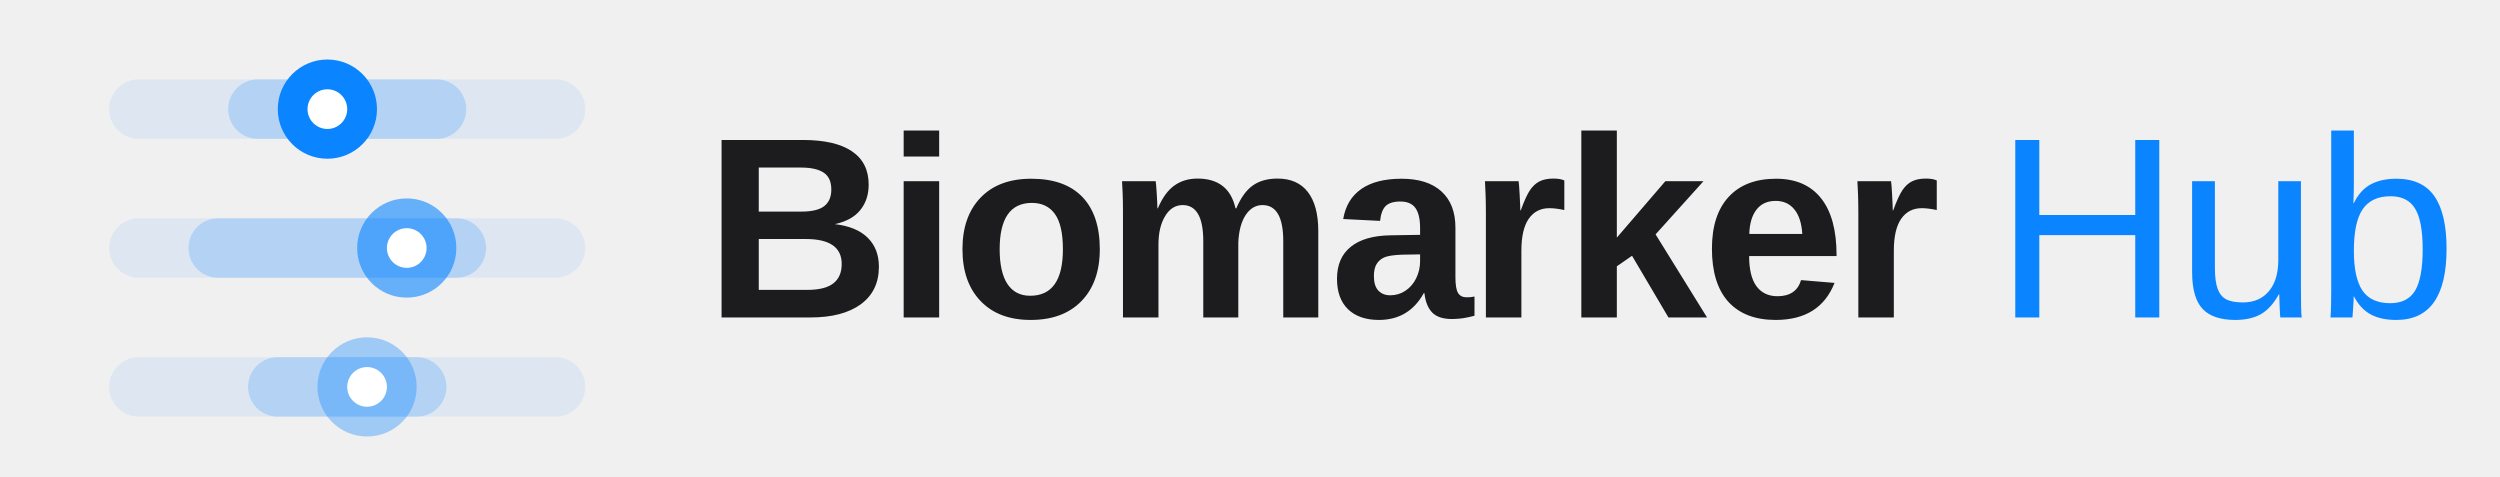
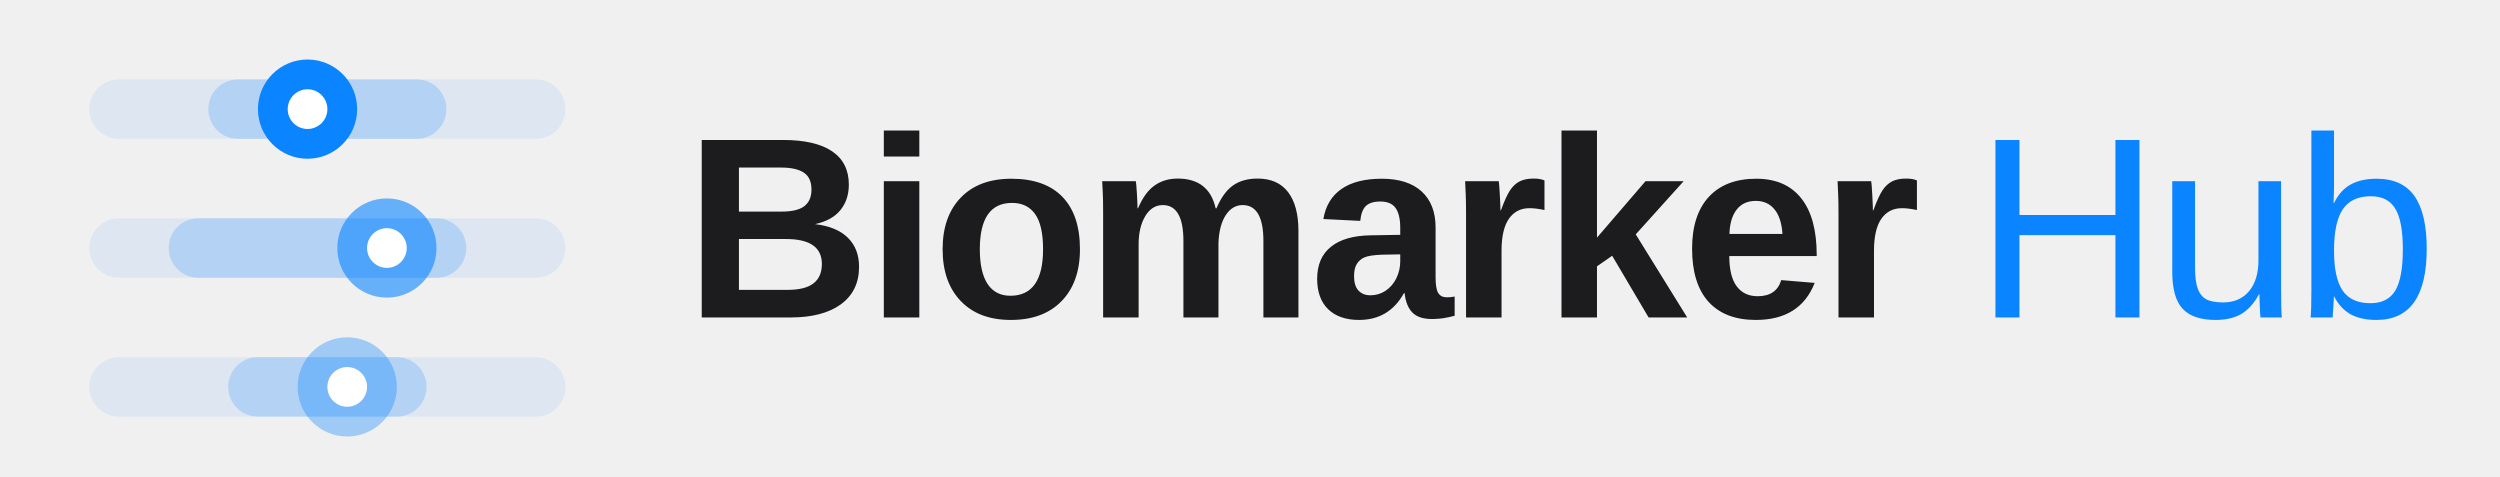
- <svg xmlns="http://www.w3.org/2000/svg" viewBox="3 4 252 48" role="img" aria-labelledby="c3ai-title c3ai-desc">
+ <svg xmlns="http://www.w3.org/2000/svg" viewBox="5 4 252 48" role="img" aria-labelledby="c3ai-title c3ai-desc">
  <g id="icon" transform="translate(6, 4)">
    <rect x="8" y="8" width="48" height="6" rx="3" fill="#0A84FF" opacity="0.08" />
    <rect x="20" y="8" width="24" height="6" rx="3" fill="#0A84FF" opacity="0.2" />
    <circle cx="30" cy="11" r="5" fill="#0A84FF" />
    <circle cx="30" cy="11" r="2" fill="white" />
    <rect x="8" y="22" width="48" height="6" rx="3" fill="#0A84FF" opacity="0.08" />
    <rect x="16" y="22" width="30" height="6" rx="3" fill="#0A84FF" opacity="0.2" />
    <circle cx="38" cy="25" r="5" fill="#0A84FF" opacity="0.6" />
    <circle cx="38" cy="25" r="2" fill="white" />
    <rect x="8" y="36" width="48" height="6" rx="3" fill="#0A84FF" opacity="0.08" />
    <rect x="22" y="36" width="20" height="6" rx="3" fill="#0A84FF" opacity="0.2" />
    <circle cx="34" cy="39" r="5" fill="#0A84FF" opacity="0.35" />
    <circle cx="34" cy="39" r="2" fill="white" />
  </g>
  <g id="wordmark" transform="translate(74, 0)">
    <text x="0" y="36" font-family="-apple-system, 'SF Pro Display', 'Helvetica Neue', Arial, sans-serif" font-size="26" font-weight="600" fill="#1C1C1E" letter-spacing="-0.5">Biomarker</text>
    <text x="130" y="36" font-family="-apple-system, 'SF Pro Display', 'Helvetica Neue', Arial, sans-serif" font-size="26" font-weight="400" fill="#0A84FF" letter-spacing="-0.5">Hub</text>
  </g>
</svg>
